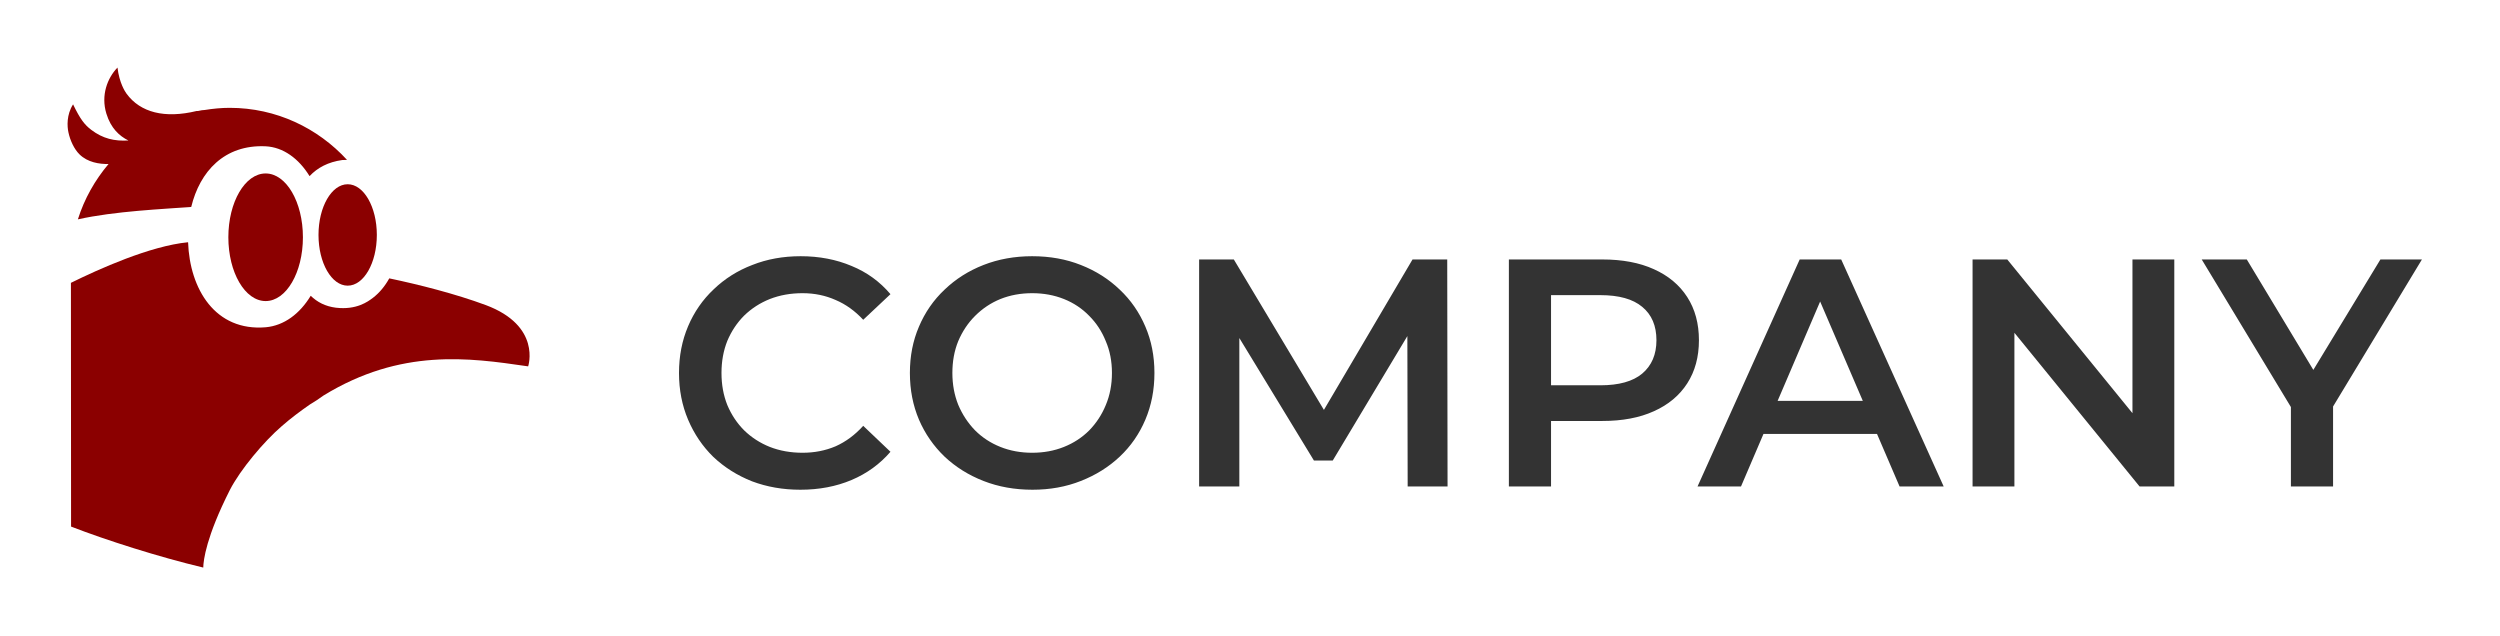
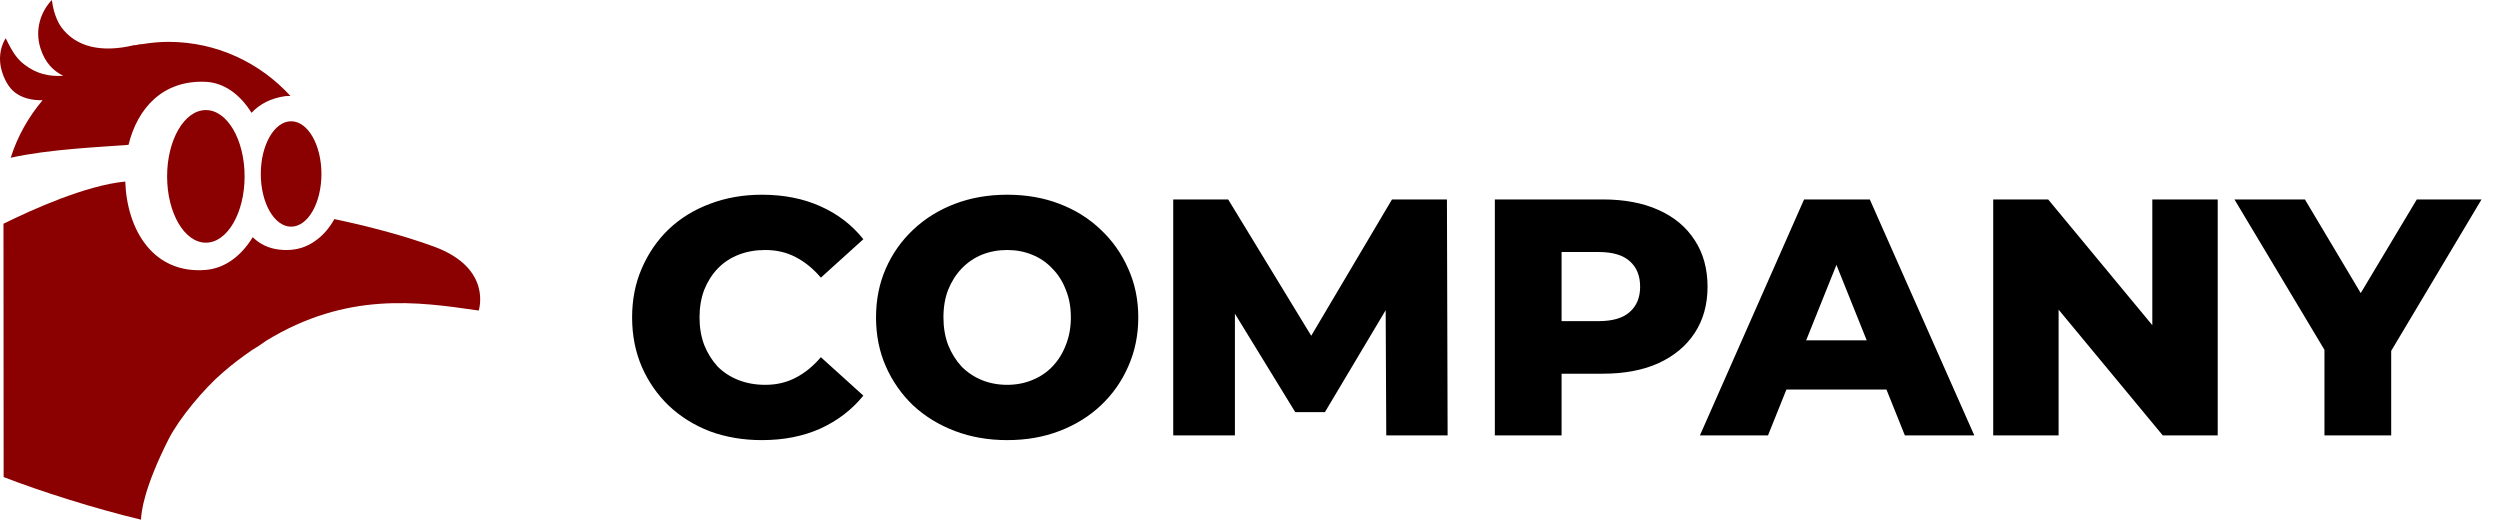
- <svg xmlns="http://www.w3.org/2000/svg" width="185" height="47" viewBox="0 0 185 47" fill="none">
-   <path d="M8.032 12.137C7.026 13.327 6.241 14.713 5.763 16.233C8.485 15.62 12.103 15.473 14.151 15.313C14.789 12.689 16.604 10.69 19.645 10.825C20.957 10.886 22.11 11.733 22.907 13.033C23.496 12.407 24.281 11.99 25.323 11.843C25.397 11.843 25.556 11.831 25.679 11.831C23.52 9.476 20.442 7.98 16.996 7.98C16.371 7.98 15.758 8.041 15.145 8.139C15.022 8.139 14.863 8.164 14.654 8.213C14.642 8.213 14.617 8.213 14.605 8.213C14.593 8.213 14.58 8.213 14.556 8.213C12.177 8.789 10.386 8.323 9.368 6.938C9.258 6.79 8.829 6.141 8.694 5C7.946 5.773 7.455 7.048 7.872 8.409C8.203 9.488 8.829 10.065 9.503 10.396C8.473 10.457 7.615 10.261 6.756 9.611C6.254 9.231 5.935 8.814 5.407 7.722C4.917 8.495 4.966 9.354 5.064 9.795C5.187 10.384 5.493 11.046 5.886 11.426C6.487 12.015 7.345 12.15 8.044 12.137H8.032Z" fill="#8B0000" />
-   <path d="M19.657 22.279C21.181 22.279 22.416 20.166 22.416 17.558C22.416 14.95 21.181 12.836 19.657 12.836C18.133 12.836 16.898 14.95 16.898 17.558C16.898 20.166 18.133 22.279 19.657 22.279Z" fill="#8B0000" />
-   <path d="M25.728 21.139C26.92 21.139 27.886 19.459 27.886 17.386C27.886 15.314 26.92 13.634 25.728 13.634C24.535 13.634 23.569 15.314 23.569 17.386C23.569 19.459 24.535 21.139 25.728 21.139Z" fill="#8B0000" />
-   <path fill-rule="evenodd" clip-rule="evenodd" d="M15.041 42C15.053 41.451 15.258 39.722 17.009 36.26C17.781 34.751 19.535 32.666 20.847 31.538C21.546 30.925 22.245 30.41 22.932 29.932C23.288 29.723 23.619 29.503 23.937 29.27C29.682 25.748 34.752 26.483 38.959 27.093L39.083 27.111C39.083 27.111 40.088 24.119 35.943 22.574C33.687 21.74 31.026 21.065 28.806 20.599C28.487 21.176 28.082 21.666 27.604 22.034C27.598 22.039 27.591 22.044 27.584 22.049C27.228 22.317 26.385 22.95 24.857 22.77C24.072 22.672 23.471 22.353 22.993 21.887C22.184 23.224 21.019 24.094 19.67 24.217C15.929 24.536 14.041 21.396 13.918 17.926C11.11 18.196 7.284 19.925 5.248 20.93L5.259 38.967C7.856 39.974 11.753 41.216 15.041 42Z" fill="#8B0000" />
-   <path d="M59.222 36.24C57.942 36.24 56.75 36.032 55.646 35.616C54.558 35.184 53.606 34.584 52.79 33.816C51.99 33.032 51.366 32.112 50.918 31.056C50.47 30 50.246 28.848 50.246 27.6C50.246 26.352 50.47 25.2 50.918 24.144C51.366 23.088 51.998 22.176 52.814 21.408C53.63 20.624 54.582 20.024 55.67 19.608C56.758 19.176 57.95 18.96 59.246 18.96C60.622 18.96 61.878 19.2 63.014 19.68C64.15 20.144 65.11 20.84 65.894 21.768L63.878 23.664C63.27 23.008 62.59 22.52 61.838 22.2C61.086 21.864 60.27 21.696 59.39 21.696C58.51 21.696 57.702 21.84 56.966 22.128C56.246 22.416 55.614 22.824 55.07 23.352C54.542 23.88 54.126 24.504 53.822 25.224C53.534 25.944 53.39 26.736 53.39 27.6C53.39 28.464 53.534 29.256 53.822 29.976C54.126 30.696 54.542 31.32 55.07 31.848C55.614 32.376 56.246 32.784 56.966 33.072C57.702 33.36 58.51 33.504 59.39 33.504C60.27 33.504 61.086 33.344 61.838 33.024C62.59 32.688 63.27 32.184 63.878 31.512L65.894 33.432C65.11 34.344 64.15 35.04 63.014 35.52C61.878 36 60.614 36.24 59.222 36.24ZM76.404 36.24C75.092 36.24 73.884 36.024 72.78 35.592C71.676 35.16 70.716 34.56 69.9 33.792C69.084 33.008 68.452 32.096 68.004 31.056C67.556 30 67.332 28.848 67.332 27.6C67.332 26.352 67.556 25.208 68.004 24.168C68.452 23.112 69.084 22.2 69.9 21.432C70.716 20.648 71.676 20.04 72.78 19.608C73.884 19.176 75.084 18.96 76.38 18.96C77.692 18.96 78.892 19.176 79.98 19.608C81.084 20.04 82.044 20.648 82.86 21.432C83.676 22.2 84.308 23.112 84.756 24.168C85.204 25.208 85.428 26.352 85.428 27.6C85.428 28.848 85.204 30 84.756 31.056C84.308 32.112 83.676 33.024 82.86 33.792C82.044 34.56 81.084 35.16 79.98 35.592C78.892 36.024 77.7 36.24 76.404 36.24ZM76.38 33.504C77.228 33.504 78.012 33.36 78.732 33.072C79.452 32.784 80.076 32.376 80.604 31.848C81.132 31.304 81.54 30.68 81.828 29.976C82.132 29.256 82.284 28.464 82.284 27.6C82.284 26.736 82.132 25.952 81.828 25.248C81.54 24.528 81.132 23.904 80.604 23.376C80.076 22.832 79.452 22.416 78.732 22.128C78.012 21.84 77.228 21.696 76.38 21.696C75.532 21.696 74.748 21.84 74.028 22.128C73.324 22.416 72.7 22.832 72.156 23.376C71.628 23.904 71.212 24.528 70.908 25.248C70.62 25.952 70.476 26.736 70.476 27.6C70.476 28.448 70.62 29.232 70.908 29.952C71.212 30.672 71.628 31.304 72.156 31.848C72.684 32.376 73.308 32.784 74.028 33.072C74.748 33.36 75.532 33.504 76.38 33.504ZM88.735 36V19.2H91.303L98.647 31.464H97.303L104.527 19.2H107.095L107.119 36H104.167L104.143 23.832H104.767L98.623 34.08H97.231L90.991 23.832H91.711V36H88.735ZM111.657 36V19.2H118.569C120.057 19.2 121.329 19.44 122.385 19.92C123.457 20.4 124.281 21.088 124.857 21.984C125.433 22.88 125.721 23.944 125.721 25.176C125.721 26.408 125.433 27.472 124.857 28.368C124.281 29.264 123.457 29.952 122.385 30.432C121.329 30.912 120.057 31.152 118.569 31.152H113.385L114.777 29.688V36H111.657ZM114.777 30.024L113.385 28.512H118.425C119.801 28.512 120.833 28.224 121.521 27.648C122.225 27.056 122.577 26.232 122.577 25.176C122.577 24.104 122.225 23.28 121.521 22.704C120.833 22.128 119.801 21.84 118.425 21.84H113.385L114.777 20.304V30.024ZM125.617 36L133.177 19.2H136.249L143.833 36H140.569L134.065 20.856H135.313L128.833 36H125.617ZM129.097 32.112L129.937 29.664H139.009L139.849 32.112H129.097ZM145.97 36V19.2H148.538L159.074 32.136H157.802V19.2H160.898V36H158.33L147.794 23.064H149.066V36H145.97ZM169.527 36V29.352L170.223 31.272L162.927 19.2H166.263L172.119 28.92H170.247L176.151 19.2H179.223L171.927 31.272L172.647 29.352V36H169.527Z" fill="#333333" />
+ <svg xmlns="http://www.w3.org/2000/svg" width="178" height="37" viewBox="0 0 178 37" fill="none">
+   <path d="M3.032 7.137C2.026 8.327 1.241 9.713 0.763 11.233C3.485 10.62 7.103 10.473 9.151 10.313C9.789 7.689 11.604 5.69 14.645 5.825C15.957 5.886 17.11 6.733 17.907 8.033C18.496 7.407 19.281 6.99 20.323 6.843C20.397 6.843 20.556 6.831 20.679 6.831C18.52 4.476 15.442 2.98 11.996 2.98C11.371 2.98 10.758 3.041 10.145 3.139C10.022 3.139 9.862 3.164 9.654 3.213C9.642 3.213 9.617 3.213 9.605 3.213C9.593 3.213 9.58 3.213 9.556 3.213C7.177 3.789 5.386 3.323 4.368 1.938C4.258 1.79 3.829 1.141 3.694 0C2.946 0.773 2.455 2.048 2.872 3.409C3.203 4.488 3.829 5.065 4.503 5.396C3.473 5.457 2.615 5.261 1.756 4.611C1.254 4.231 0.935 3.814 0.407 2.722C-0.083 3.495 -0.034 4.354 0.064 4.795C0.187 5.384 0.493 6.046 0.886 6.426C1.487 7.015 2.345 7.15 3.044 7.137H3.032Z" fill="#8B0000" />
+   <path d="M14.657 17.279C16.181 17.279 17.416 15.165 17.416 12.558C17.416 9.95 16.181 7.837 14.657 7.837C13.133 7.837 11.898 9.95 11.898 12.558C11.898 15.165 13.133 17.279 14.657 17.279Z" fill="#8B0000" />
+   <path d="M20.728 16.139C21.92 16.139 22.886 14.459 22.886 12.386C22.886 10.314 21.92 8.634 20.728 8.634C19.535 8.634 18.569 10.314 18.569 12.386C18.569 14.459 19.535 16.139 20.728 16.139Z" fill="#8B0000" />
+   <path fill-rule="evenodd" clip-rule="evenodd" d="M10.041 37C10.053 36.451 10.258 34.722 12.009 31.26C12.781 29.751 14.535 27.666 15.847 26.538C16.546 25.925 17.245 25.41 17.932 24.932C18.288 24.723 18.619 24.503 18.937 24.27C24.682 20.748 29.752 21.483 33.959 22.093L34.083 22.111C34.083 22.111 35.088 19.119 30.943 17.574C28.687 16.74 26.026 16.065 23.806 15.599C23.487 16.176 23.082 16.666 22.604 17.034C22.598 17.039 22.591 17.044 22.584 17.049C22.228 17.317 21.385 17.95 19.857 17.77C19.072 17.672 18.471 17.353 17.993 16.887C17.184 18.224 16.019 19.094 14.67 19.217C10.929 19.536 9.041 16.396 8.918 12.926C6.11 13.196 2.284 14.925 0.248 15.93L0.259 33.967C2.856 34.974 6.753 36.216 10.041 37Z" fill="#8B0000" />
+   <path d="M54.246 31.336C52.918 31.336 51.686 31.128 50.55 30.712C49.43 30.28 48.454 29.672 47.622 28.888C46.806 28.104 46.166 27.184 45.702 26.128C45.238 25.056 45.006 23.88 45.006 22.6C45.006 21.32 45.238 20.152 45.702 19.096C46.166 18.024 46.806 17.096 47.622 16.312C48.454 15.528 49.43 14.928 50.55 14.512C51.686 14.08 52.918 13.864 54.246 13.864C55.798 13.864 57.182 14.136 58.398 14.68C59.63 15.224 60.654 16.008 61.47 17.032L58.446 19.768C57.902 19.128 57.302 18.64 56.646 18.304C56.006 17.968 55.286 17.8 54.486 17.8C53.798 17.8 53.166 17.912 52.59 18.136C52.014 18.36 51.518 18.688 51.102 19.12C50.702 19.536 50.382 20.04 50.142 20.632C49.918 21.224 49.806 21.88 49.806 22.6C49.806 23.32 49.918 23.976 50.142 24.568C50.382 25.16 50.702 25.672 51.102 26.104C51.518 26.52 52.014 26.84 52.59 27.064C53.166 27.288 53.798 27.4 54.486 27.4C55.286 27.4 56.006 27.232 56.646 26.896C57.302 26.56 57.902 26.072 58.446 25.432L61.47 28.168C60.654 29.176 59.63 29.96 58.398 30.52C57.182 31.064 55.798 31.336 54.246 31.336ZM71.709 31.336C70.365 31.336 69.125 31.12 67.989 30.688C66.853 30.256 65.861 29.648 65.013 28.864C64.181 28.064 63.533 27.136 63.069 26.08C62.605 25.024 62.373 23.864 62.373 22.6C62.373 21.336 62.605 20.176 63.069 19.12C63.533 18.064 64.181 17.144 65.013 16.36C65.861 15.56 66.853 14.944 67.989 14.512C69.125 14.08 70.365 13.864 71.709 13.864C73.069 13.864 74.309 14.08 75.429 14.512C76.565 14.944 77.549 15.56 78.381 16.36C79.213 17.144 79.861 18.064 80.325 19.12C80.805 20.176 81.045 21.336 81.045 22.6C81.045 23.864 80.805 25.032 80.325 26.104C79.861 27.16 79.213 28.08 78.381 28.864C77.549 29.648 76.565 30.256 75.429 30.688C74.309 31.12 73.069 31.336 71.709 31.336ZM71.709 27.4C72.349 27.4 72.941 27.288 73.485 27.064C74.045 26.84 74.525 26.52 74.925 26.104C75.341 25.672 75.661 25.16 75.885 24.568C76.125 23.976 76.245 23.32 76.245 22.6C76.245 21.864 76.125 21.208 75.885 20.632C75.661 20.04 75.341 19.536 74.925 19.12C74.525 18.688 74.045 18.36 73.485 18.136C72.941 17.912 72.349 17.8 71.709 17.8C71.069 17.8 70.469 17.912 69.909 18.136C69.365 18.36 68.885 18.688 68.469 19.12C68.069 19.536 67.749 20.04 67.509 20.632C67.285 21.208 67.173 21.864 67.173 22.6C67.173 23.32 67.285 23.976 67.509 24.568C67.749 25.16 68.069 25.672 68.469 26.104C68.885 26.52 69.365 26.84 69.909 27.064C70.469 27.288 71.069 27.4 71.709 27.4ZM83.534 31V14.2H87.446L94.406 25.624H92.342L99.11 14.2H103.022L103.07 31H98.702L98.654 20.848H99.398L94.334 29.344H92.222L87.014 20.848H87.926V31H83.534ZM106.433 31V14.2H114.113C115.649 14.2 116.969 14.448 118.073 14.944C119.193 15.44 120.057 16.16 120.665 17.104C121.273 18.032 121.577 19.136 121.577 20.416C121.577 21.68 121.273 22.776 120.665 23.704C120.057 24.632 119.193 25.352 118.073 25.864C116.969 26.36 115.649 26.608 114.113 26.608H109.073L111.185 24.544V31H106.433ZM111.185 25.048L109.073 22.864H113.825C114.817 22.864 115.553 22.648 116.033 22.216C116.529 21.784 116.777 21.184 116.777 20.416C116.777 19.632 116.529 19.024 116.033 18.592C115.553 18.16 114.817 17.944 113.825 17.944H109.073L111.185 15.76V25.048ZM121.034 31L128.45 14.2H133.13L140.57 31H135.626L129.818 16.528H131.69L125.882 31H121.034ZM125.09 27.736L126.314 24.232H134.522L135.746 27.736H125.09ZM141.917 31V14.2H145.829L155.093 25.384H153.245V14.2H157.901V31H153.989L144.725 19.816H146.573V31H141.917ZM165.501 31V23.896L166.605 26.752L159.093 14.2H164.109L169.533 23.296H166.629L172.077 14.2H176.685L169.197 26.752L170.253 23.896V31H165.501Z" fill="black" />
</svg>
